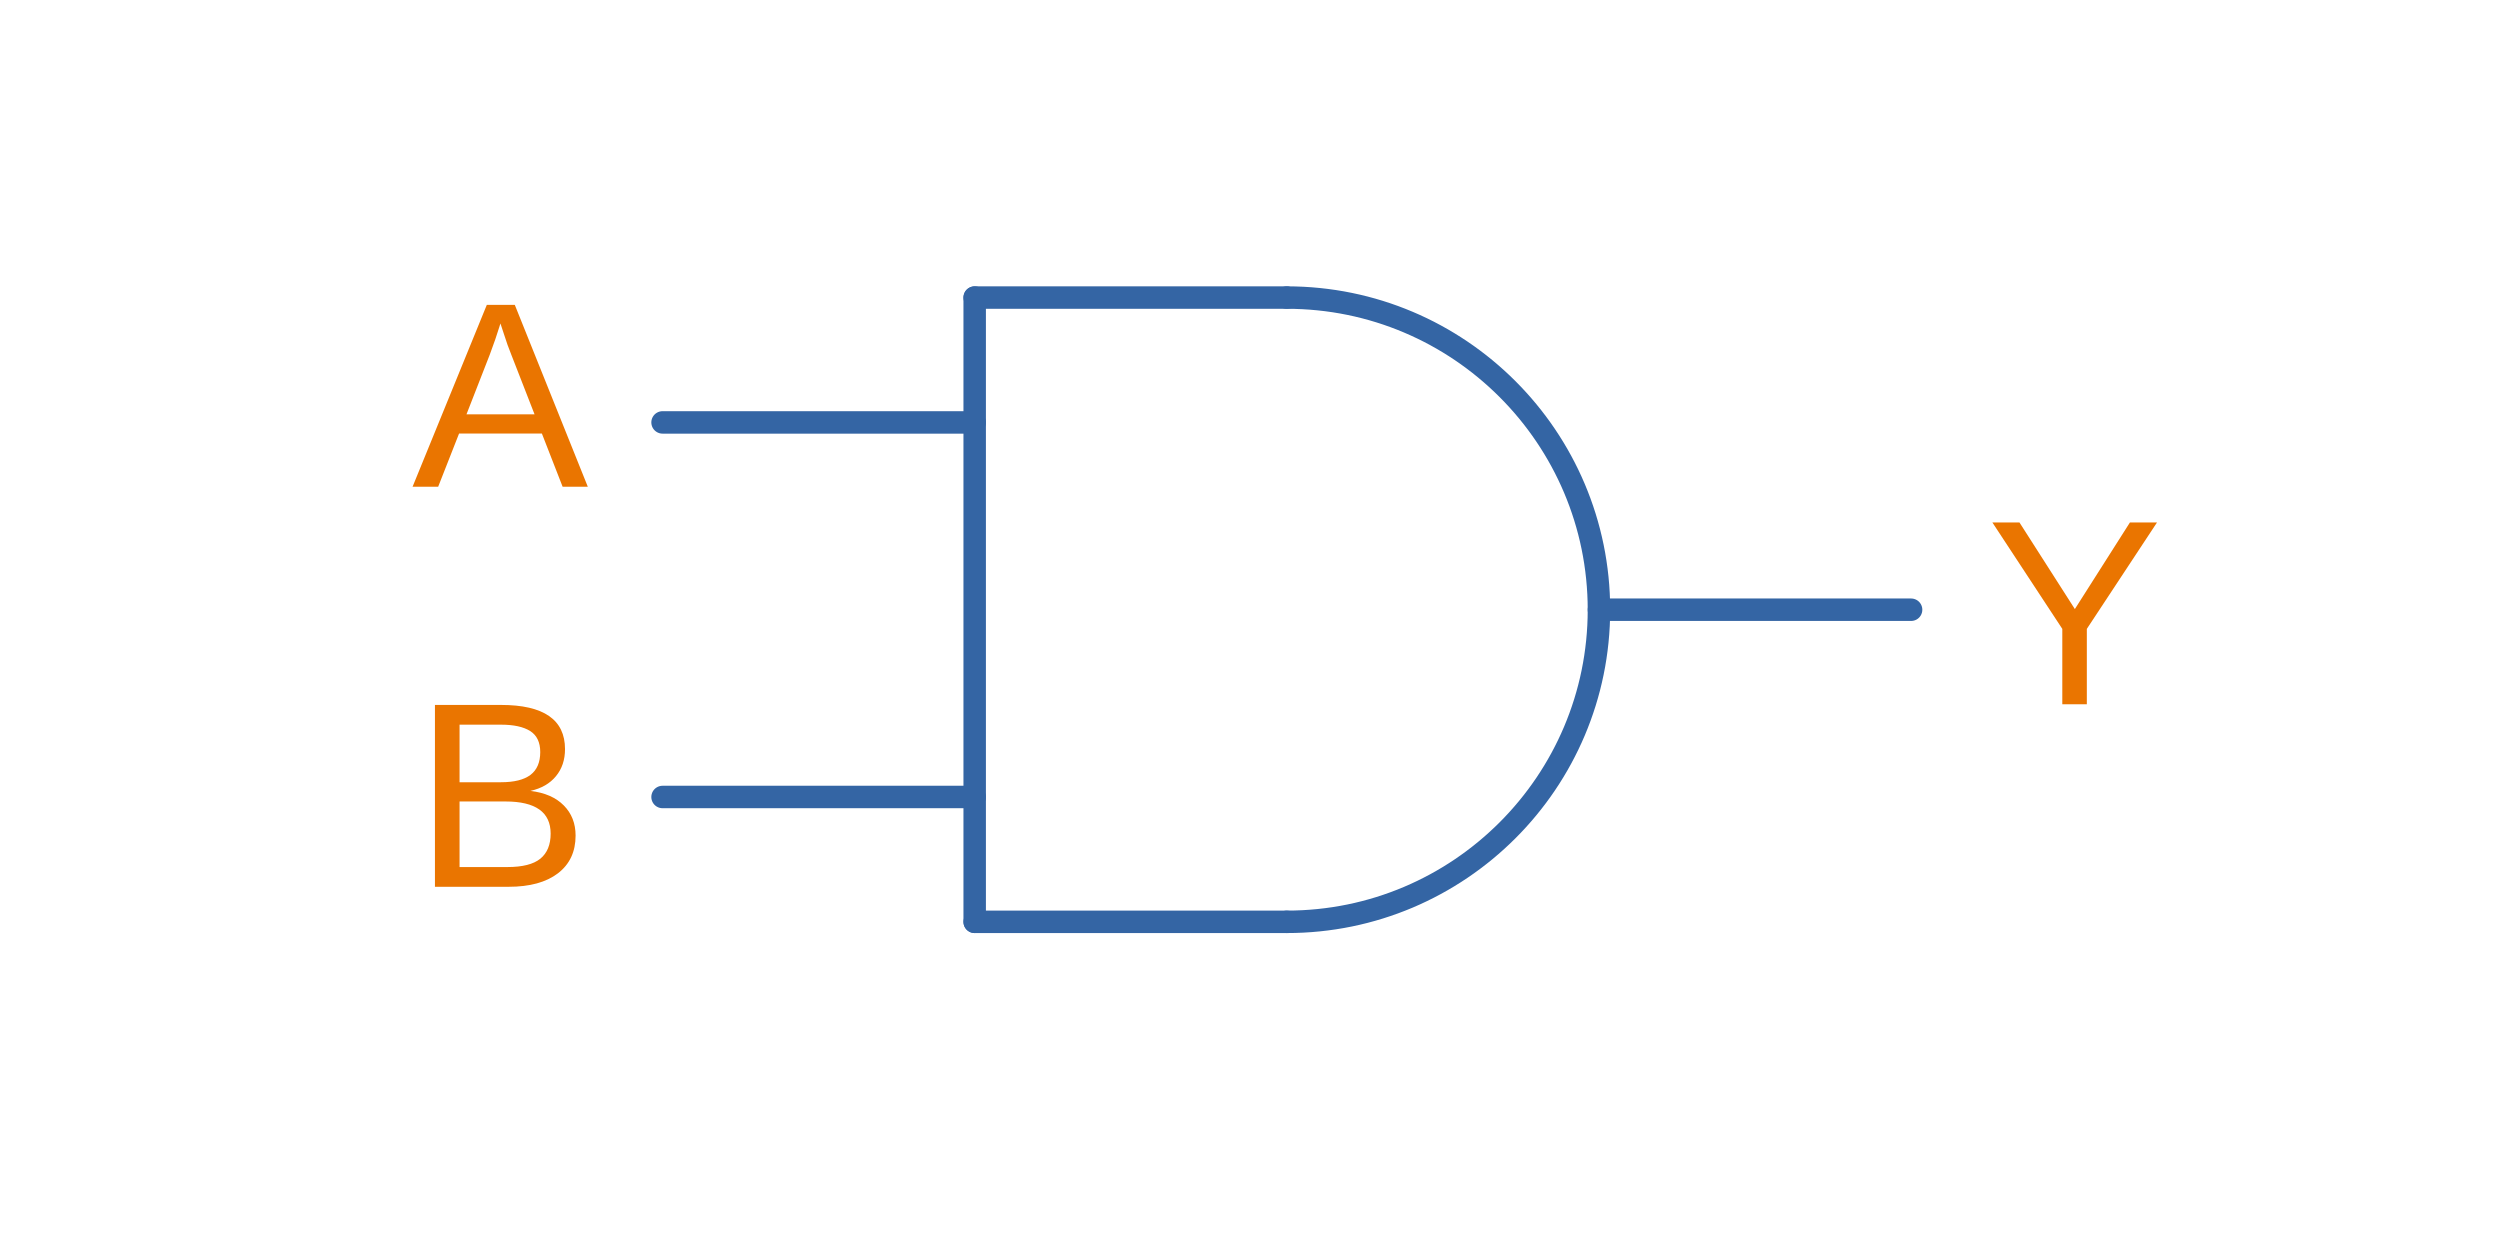
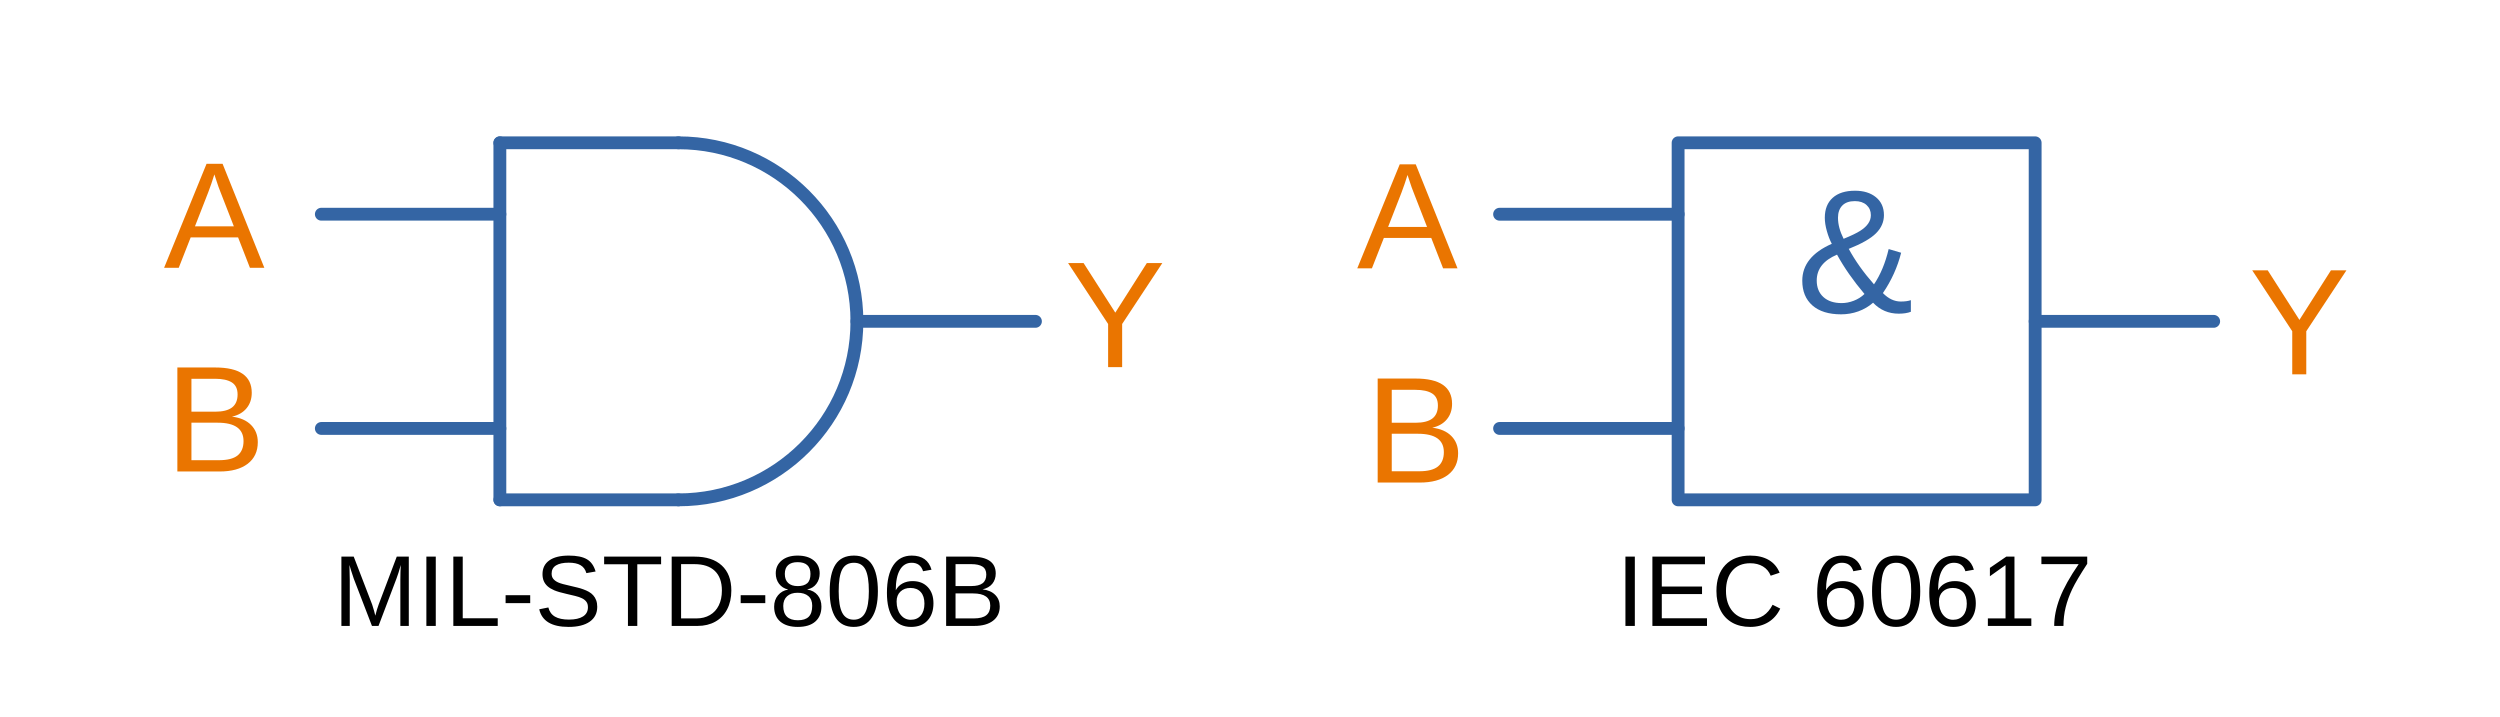
- <svg xmlns="http://www.w3.org/2000/svg" width="100%" height="100%" viewBox="0 0 473 237" version="1.1" xml:space="preserve" style="fill-rule:evenodd;clip-rule:evenodd;stroke-linecap:round;stroke-linejoin:round;stroke-miterlimit:1.5;">
-   <g transform="matrix(1,0,0,1,-583.362,-1361.02)">
+ <svg xmlns="http://www.w3.org/2000/svg" width="100%" height="100%" viewBox="0 0 827 237" version="1.1" xml:space="preserve" style="fill-rule:evenodd;clip-rule:evenodd;stroke-linecap:round;stroke-linejoin:round;stroke-miterlimit:1.5;">
+   <g transform="matrix(1,0,0,1,-324.989,-137.498)">
+     <text x="677.227px" y="258.937px" style="font-family:'ArialMT', 'Arial', sans-serif;font-size:50px;fill:rgb(234,117,0);">Y</text>
+   </g>
+   <g transform="matrix(1,0,0,1,66.7208,-135.1)">
+     <text x="677.227px" y="258.937px" style="font-family:'ArialMT', 'Arial', sans-serif;font-size:50px;fill:rgb(234,117,0);">Y</text>
+   </g>
+   <g transform="matrix(1,0,0,1,-623.036,-170.354)">
+     <text x="677.227px" y="258.937px" style="font-family:'ArialMT', 'Arial', sans-serif;font-size:50px;fill:rgb(234,117,0);">A</text>
+   </g>
+   <g transform="matrix(1,0,0,1,-228.335,-170.175)">
+     <text x="677.227px" y="258.937px" style="font-family:'ArialMT', 'Arial', sans-serif;font-size:50px;fill:rgb(234,117,0);">A</text>
+   </g>
+   <g transform="matrix(1,0,0,1,-567.026,-51.8828)">
+     <text x="677.227px" y="258.937px" style="font-family:'ArialMT', 'Arial', sans-serif;font-size:33.333px;">MIL-STD-806B</text>
+   </g>
+   <g transform="matrix(1,0,0,1,-142.611,-51.8828)">
+     <text x="677.227px" y="258.937px" style="font-family:'ArialMT', 'Arial', sans-serif;font-size:33.333px;">IEC 60617</text>
+   </g>
+   <g transform="matrix(1,0,0,1,-622.666,-102.968)">
+     <text x="677.227px" y="258.937px" style="font-family:'ArialMT', 'Arial', sans-serif;font-size:50px;fill:rgb(234,117,0);">B</text>
+   </g>
+   <g transform="matrix(1,0,0,1,-225.601,-99.3089)">
+     <text x="677.227px" y="258.937px" style="font-family:'ArialMT', 'Arial', sans-serif;font-size:50px;fill:rgb(234,117,0);">B</text>
+   </g>
+   <g id="gate-and-iec" transform="matrix(1,0,0,1,-566.929,-1370.08)">
+     <g transform="matrix(1,0,0,1,483.849,1181.26)">
+       <text x="677.227px" y="292.237px" style="font-family:'ArialMT', 'Arial', sans-serif;font-size:58.3px;fill:rgb(52,101,164);">&amp;</text>
+     </g>
+     <g transform="matrix(1,0,0,1,649.606,-944.882)">
+       <rect x="472.441" y="2362.2" width="118.11" height="118.11" style="fill:none;stroke:rgb(52,101,164);stroke-width:4.25px;" />
+     </g>
+     <g transform="matrix(1,0,0,1,649.606,-944.882)">
+       <path d="M472.441,2385.83L413.386,2385.83" style="fill:none;stroke:rgb(52,101,164);stroke-width:4.25px;" />
+     </g>
+     <g transform="matrix(1,0,0,1,649.606,-944.882)">
+       <path d="M472.441,2456.69L413.386,2456.69" style="fill:none;stroke:rgb(52,101,164);stroke-width:4.25px;" />
+     </g>
+     <g transform="matrix(1,0,0,1,649.606,-909.449)">
+       <path d="M590.551,2385.83L649.606,2385.83" style="fill:none;stroke:rgb(52,101,164);stroke-width:4.25px;" />
+     </g>
+   </g>
+   <g id="gate-and" transform="matrix(1,0,0,1,-602.417,-1370.08)">
    <g transform="matrix(1,0,0,1,-59,0)">
      <path d="M885.827,1417.32C918.42,1417.32 944.882,1443.79 944.882,1476.38C944.882,1508.97 918.42,1535.43 885.827,1535.43" style="fill:none;stroke:rgb(52,101,164);stroke-width:4.25px;" />
    </g>
    <g transform="matrix(1,0,0,1,-118.055,0)">
      <path d="M885.827,1417.32L885.827,1535.43" style="fill:none;stroke:rgb(52,101,164);stroke-width:4.25px;" />
    </g>
    <g transform="matrix(1,0,0,1,-59,0)">
      <path d="M826.772,1417.32L885.827,1417.32" style="fill:none;stroke:rgb(52,101,164);stroke-width:4.25px;" />
    </g>
    <g transform="matrix(1,0,0,1,-59,0)">
      <path d="M826.772,1535.43L885.827,1535.43" style="fill:none;stroke:rgb(52,101,164);stroke-width:4.25px;" />
    </g>
    <g transform="matrix(1,0,0,1,-59,0)">
      <path d="M826.772,1440.94L767.717,1440.94" style="fill:none;stroke:rgb(52,101,164);stroke-width:4.25px;" />
    </g>
    <g transform="matrix(1,0,0,1,-59,0)">
      <path d="M826.772,1511.81L767.717,1511.81" style="fill:none;stroke:rgb(52,101,164);stroke-width:4.25px;" />
    </g>
    <g transform="matrix(1,0,0,1,-59,0)">
      <path d="M944.882,1476.38L1003.94,1476.38" style="fill:none;stroke:rgb(52,101,164);stroke-width:4.25px;" />
    </g>
  </g>
-   <g transform="matrix(1,0,0,1,-301.367,-125.687)">
-     <text x="677.227px" y="258.937px" style="font-family:'ArialMT', 'Arial', sans-serif;font-size:50px;fill:rgb(234,117,0);">Y</text>
-   </g>
-   <g transform="matrix(1,0,0,1,-599.263,-166.846)">
-     <text x="677.227px" y="258.937px" style="font-family:'ArialMT', 'Arial', sans-serif;font-size:50px;fill:rgb(234,117,0);">A</text>
-   </g>
-   <g transform="matrix(1,0,0,1,-599.044,-91.1574)">
-     <text x="677.227px" y="258.937px" style="font-family:'ArialMT', 'Arial', sans-serif;font-size:50px;fill:rgb(234,117,0);">B</text>
-   </g>
</svg>
